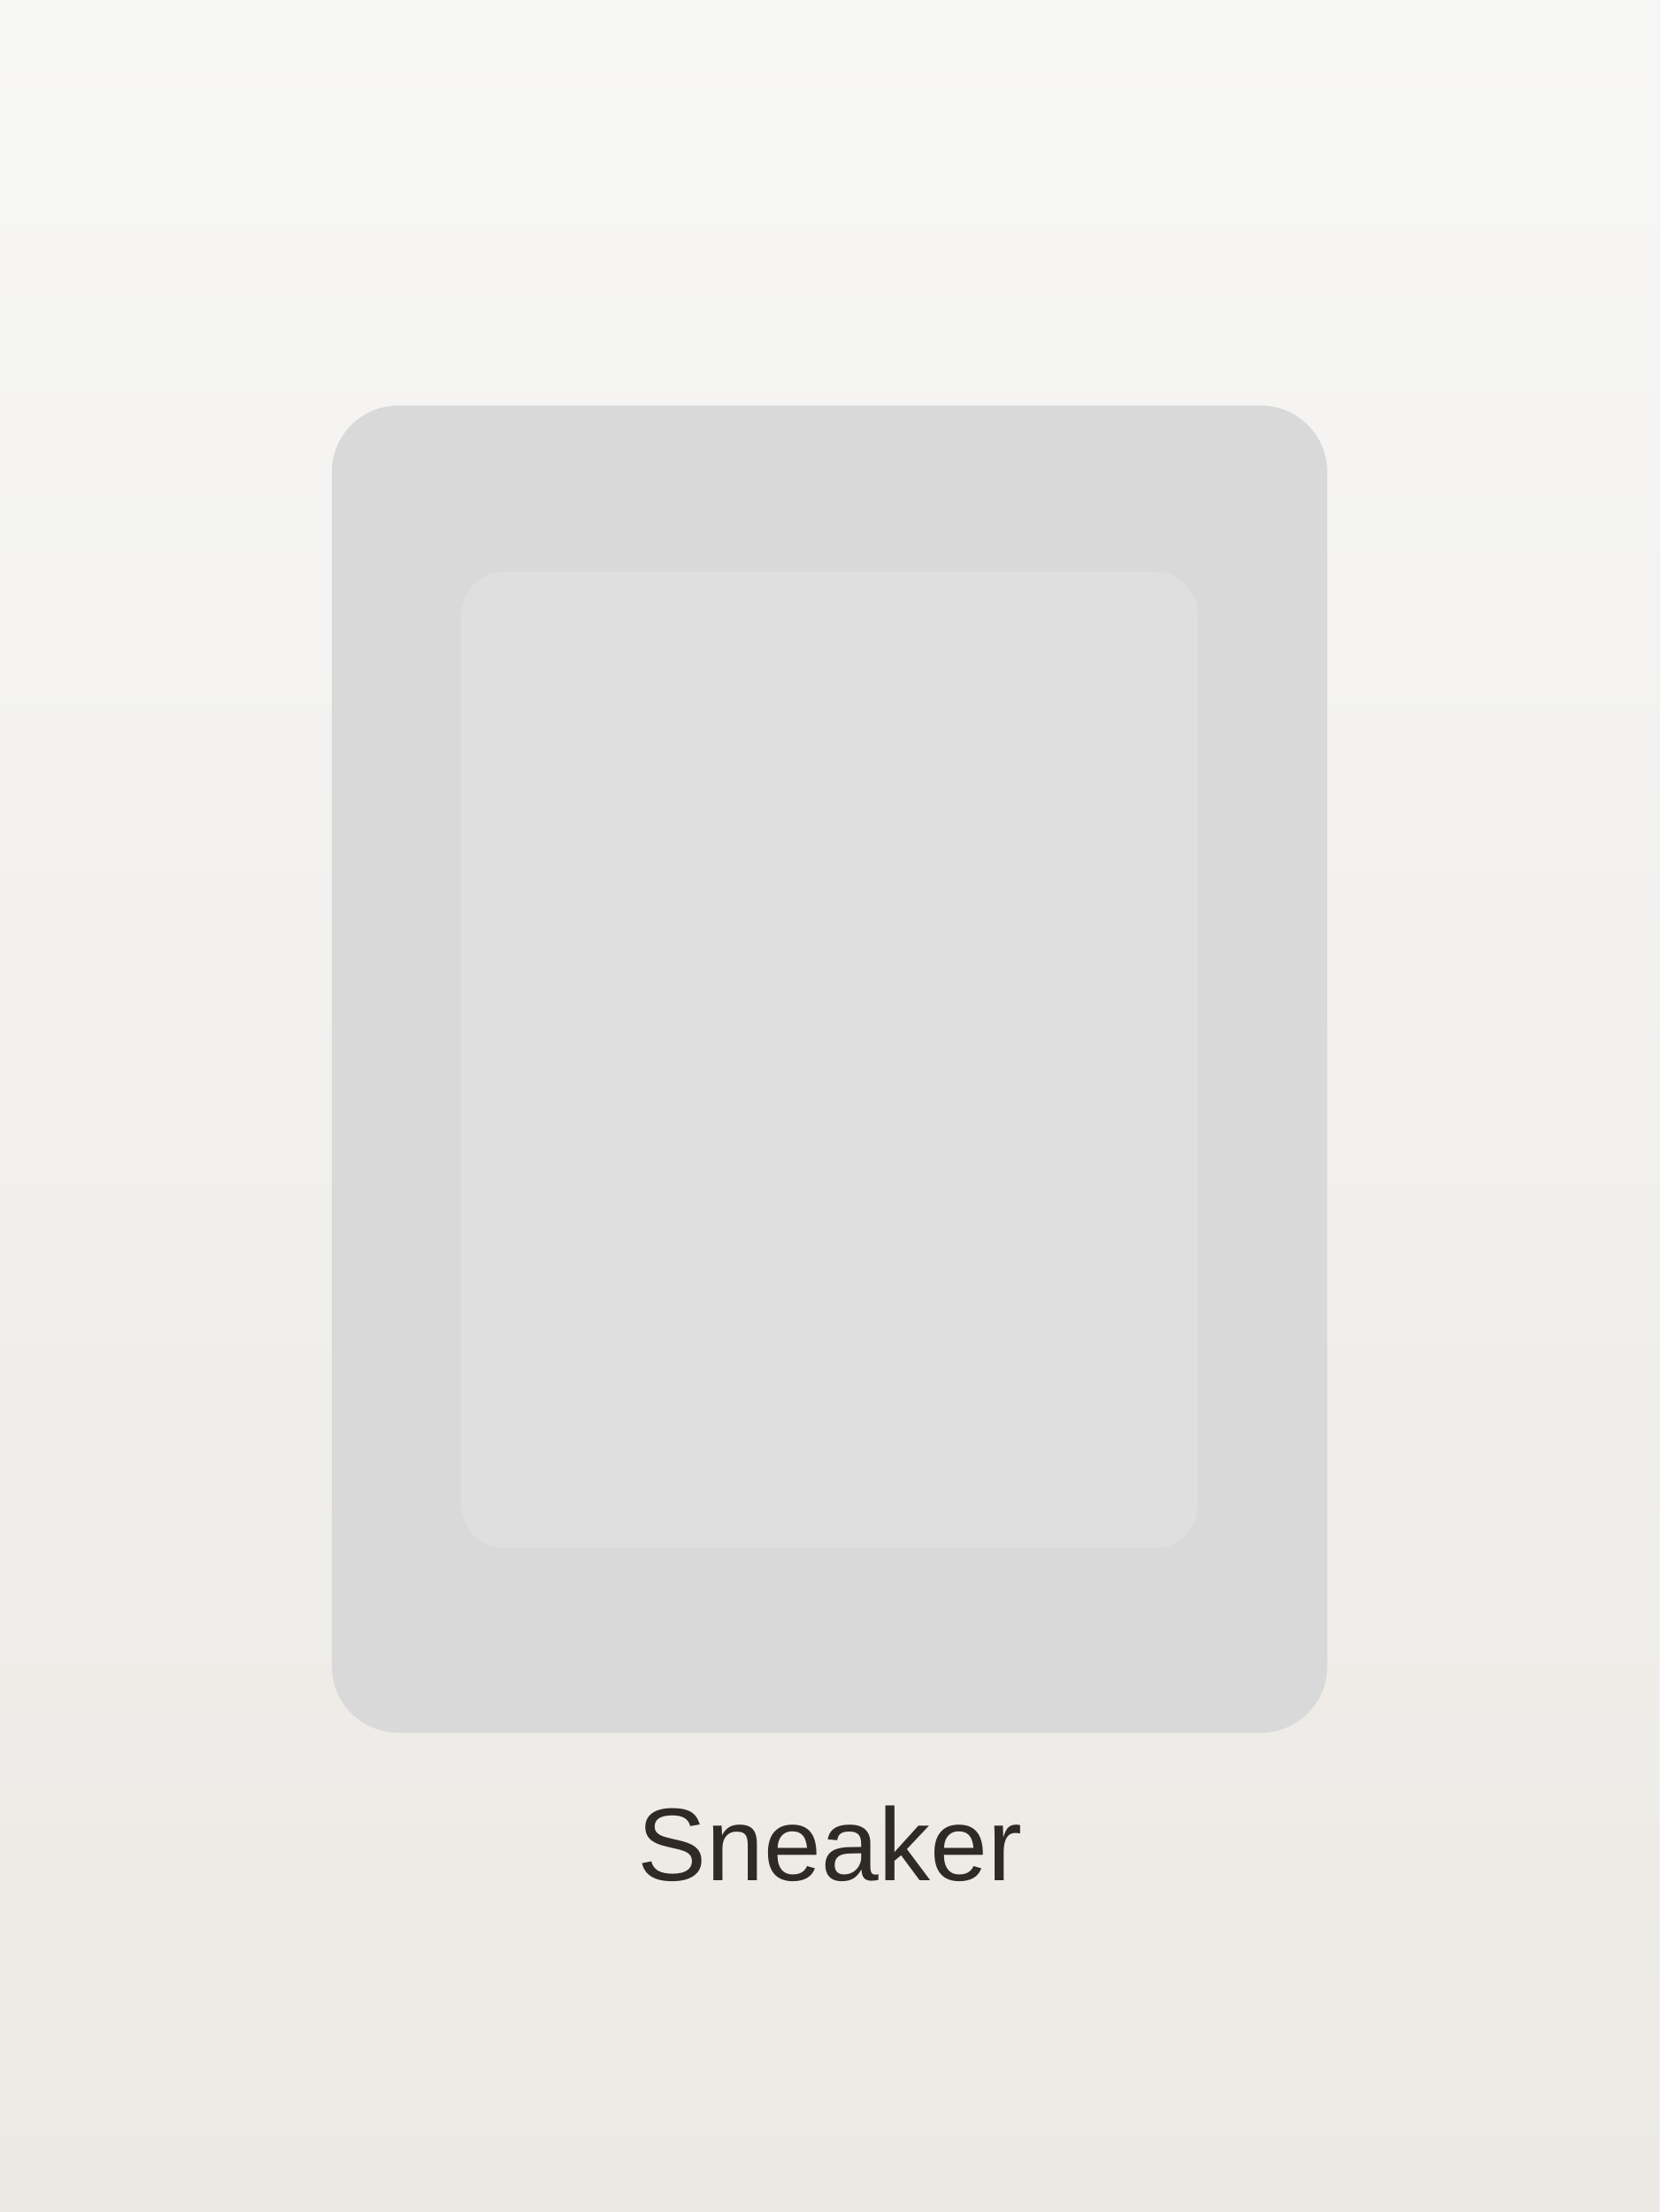
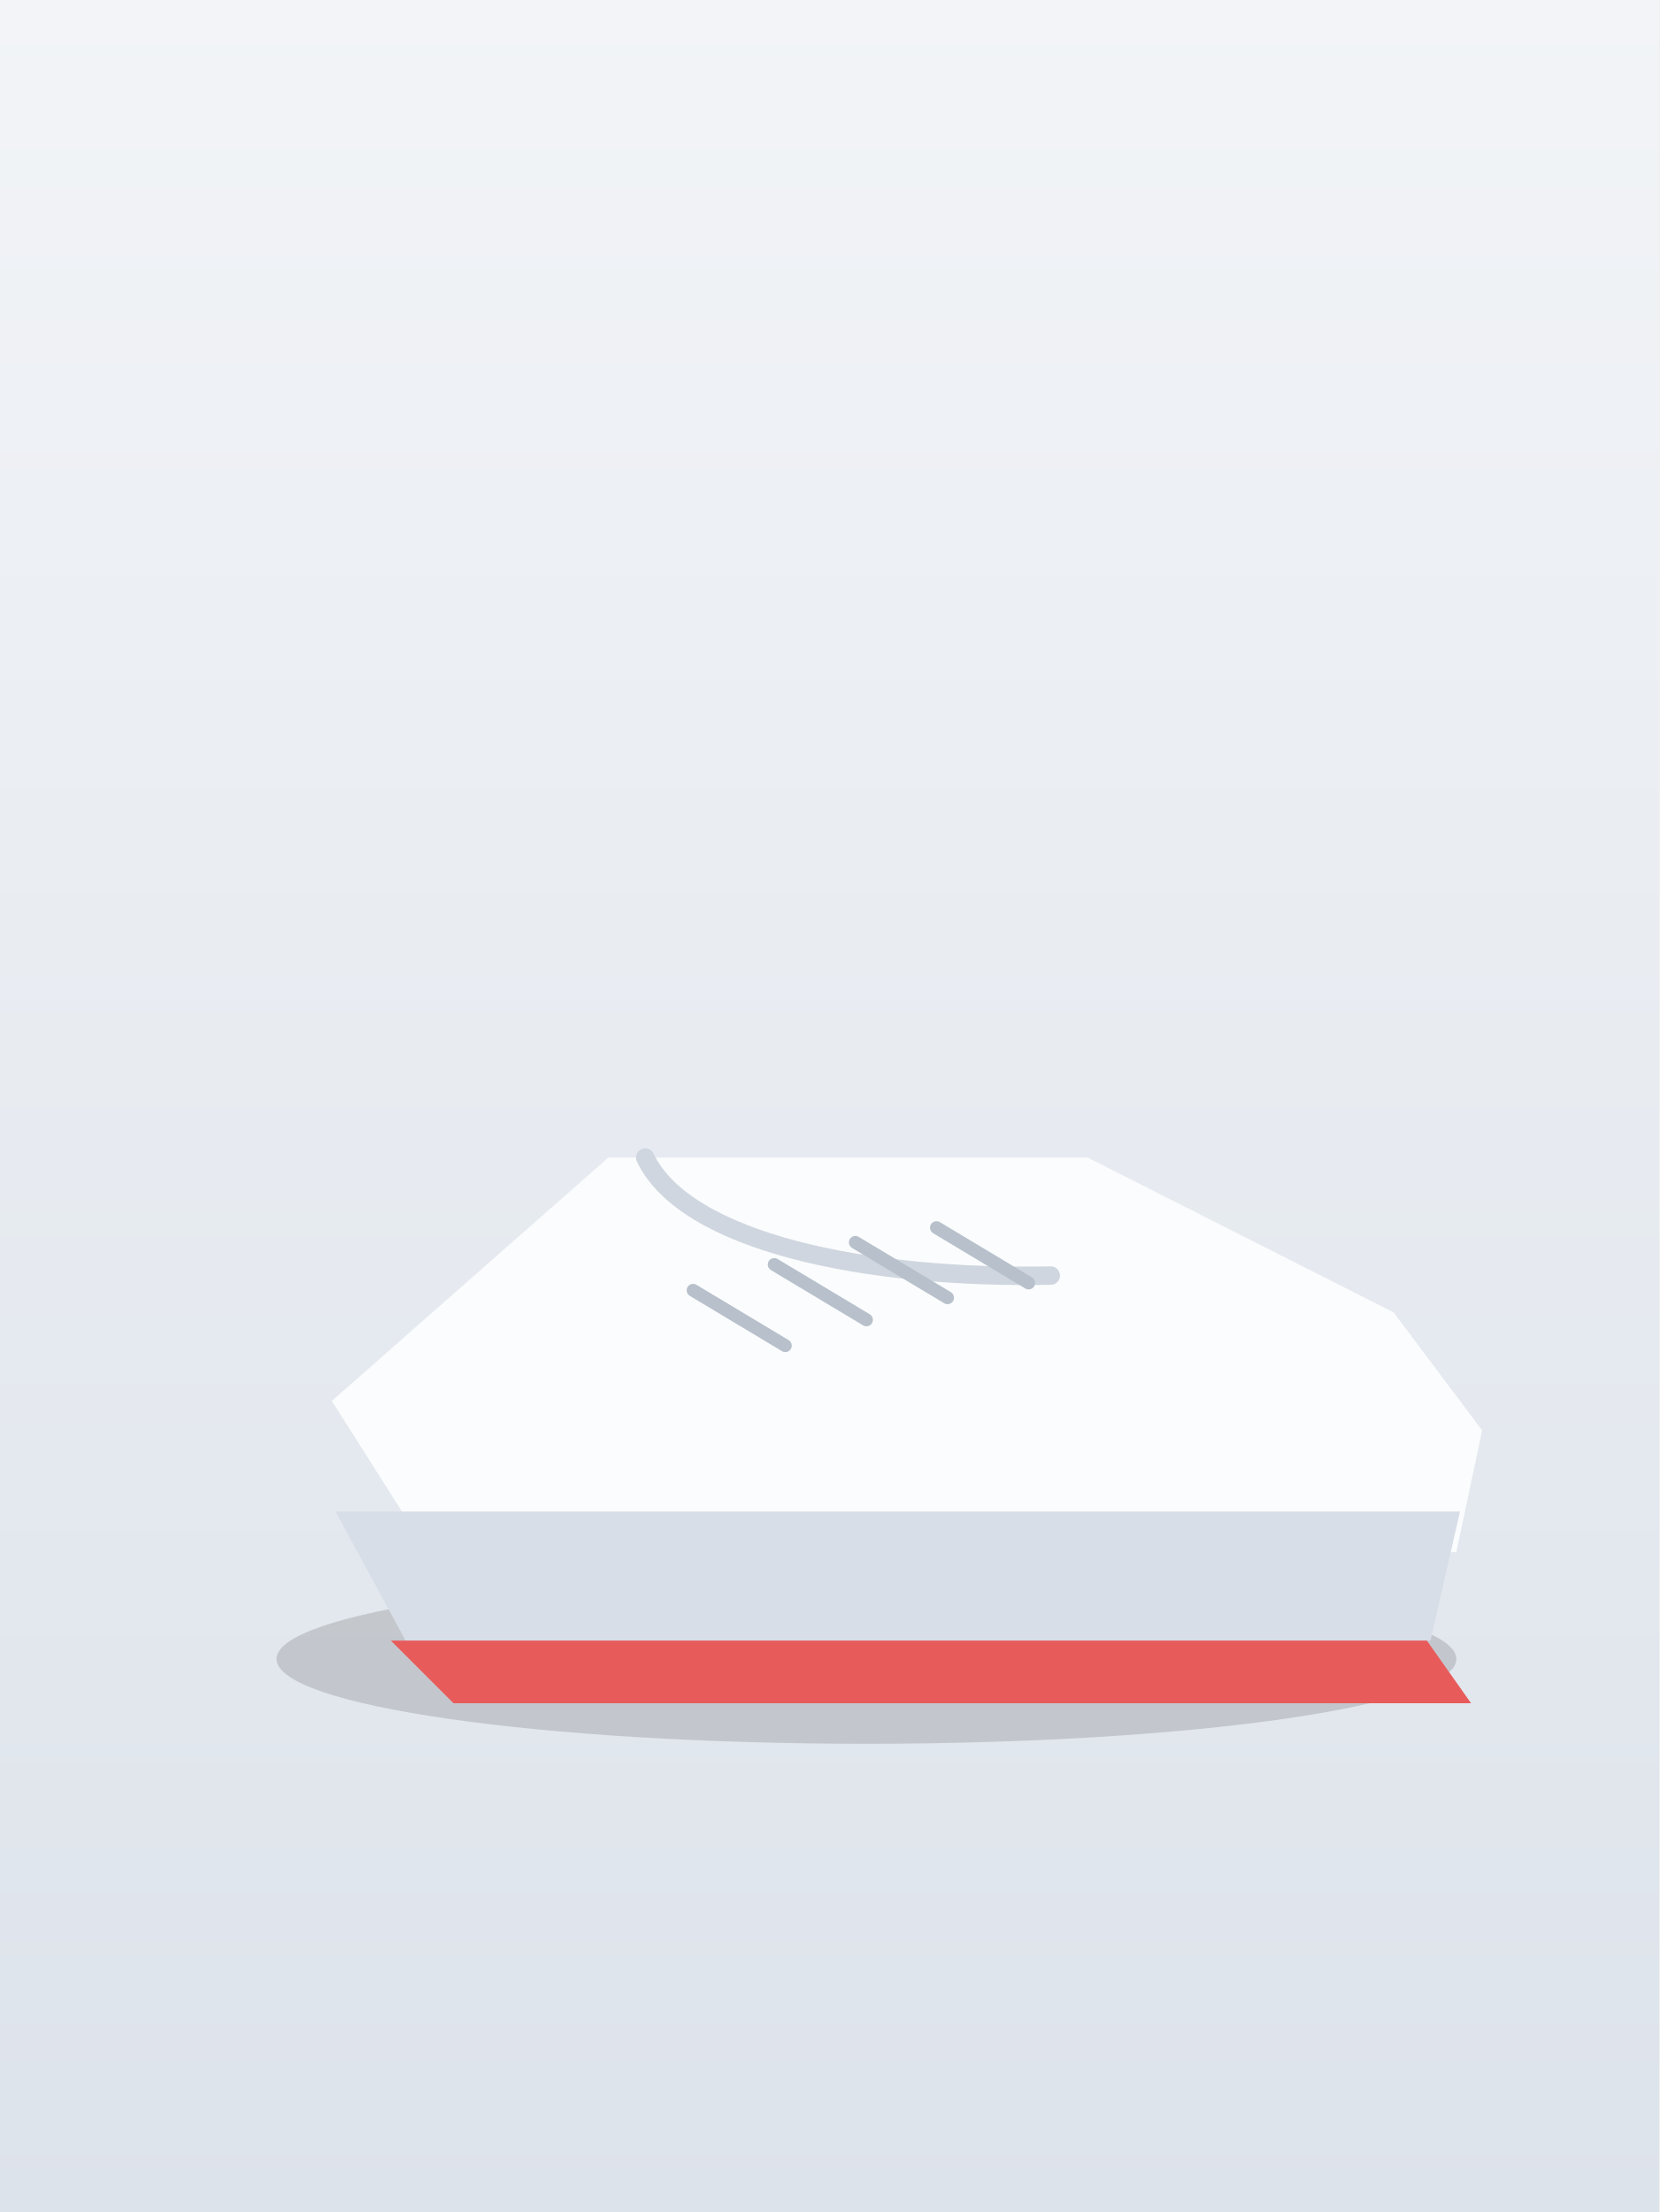
- <svg xmlns="http://www.w3.org/2000/svg" width="900" height="1200" viewBox="0 0 900 1200" role="img" aria-label="Sneaker">
+ <svg xmlns="http://www.w3.org/2000/svg" width="900" height="1200" viewBox="0 0 900 1200" role="img" aria-label="Minimal sneaker product image">
  <defs>
    <linearGradient id="bg" x1="0" y1="0" x2="0" y2="1">
-       <stop offset="0%" stop-color="#f7f7f6" />
-       <stop offset="100%" stop-color="#ece9e4" />
+       <stop offset="0%" stop-color="#f2f4f7" />
+       <stop offset="100%" stop-color="#dde3eb" />
    </linearGradient>
  </defs>
  <rect width="900" height="1200" fill="url(#bg)" />
-   <rect x="180" y="220" width="540" height="720" rx="36" fill="#d8d8d8" opacity="0.95" />
-   <rect x="250" y="310" width="400" height="530" rx="24" fill="#ffffff" opacity="0.15" />
-   <text x="450" y="1020" text-anchor="middle" font-family="Arial, Helvetica, sans-serif" font-size="56" fill="#2f2a23">Sneaker</text>
+   <ellipse cx="470" cy="900" rx="320" ry="46" fill="#000" opacity="0.14" />
+   <path d="M180 760l150-132h260l166 84 48 64-14 66H232z" fill="#fbfcfd" />
+   <path d="M182 820h610l-16 70H220z" fill="#d8dee7" />
+   <path d="M212 890h562l24 34H246z" fill="#e85b5b" />
+   <path d="M350 628c22 46 120 66 220 64" fill="none" stroke="#cfd6df" stroke-width="10" stroke-linecap="round" />
+   <g stroke="#b7c0cb" stroke-width="7" stroke-linecap="round">
+     <line x1="376" y1="700" x2="426" y2="730" />
+     <line x1="420" y1="686" x2="470" y2="716" />
+     <line x1="464" y1="674" x2="514" y2="704" />
+     <line x1="508" y1="666" x2="558" y2="696" />
+   </g>
</svg>
